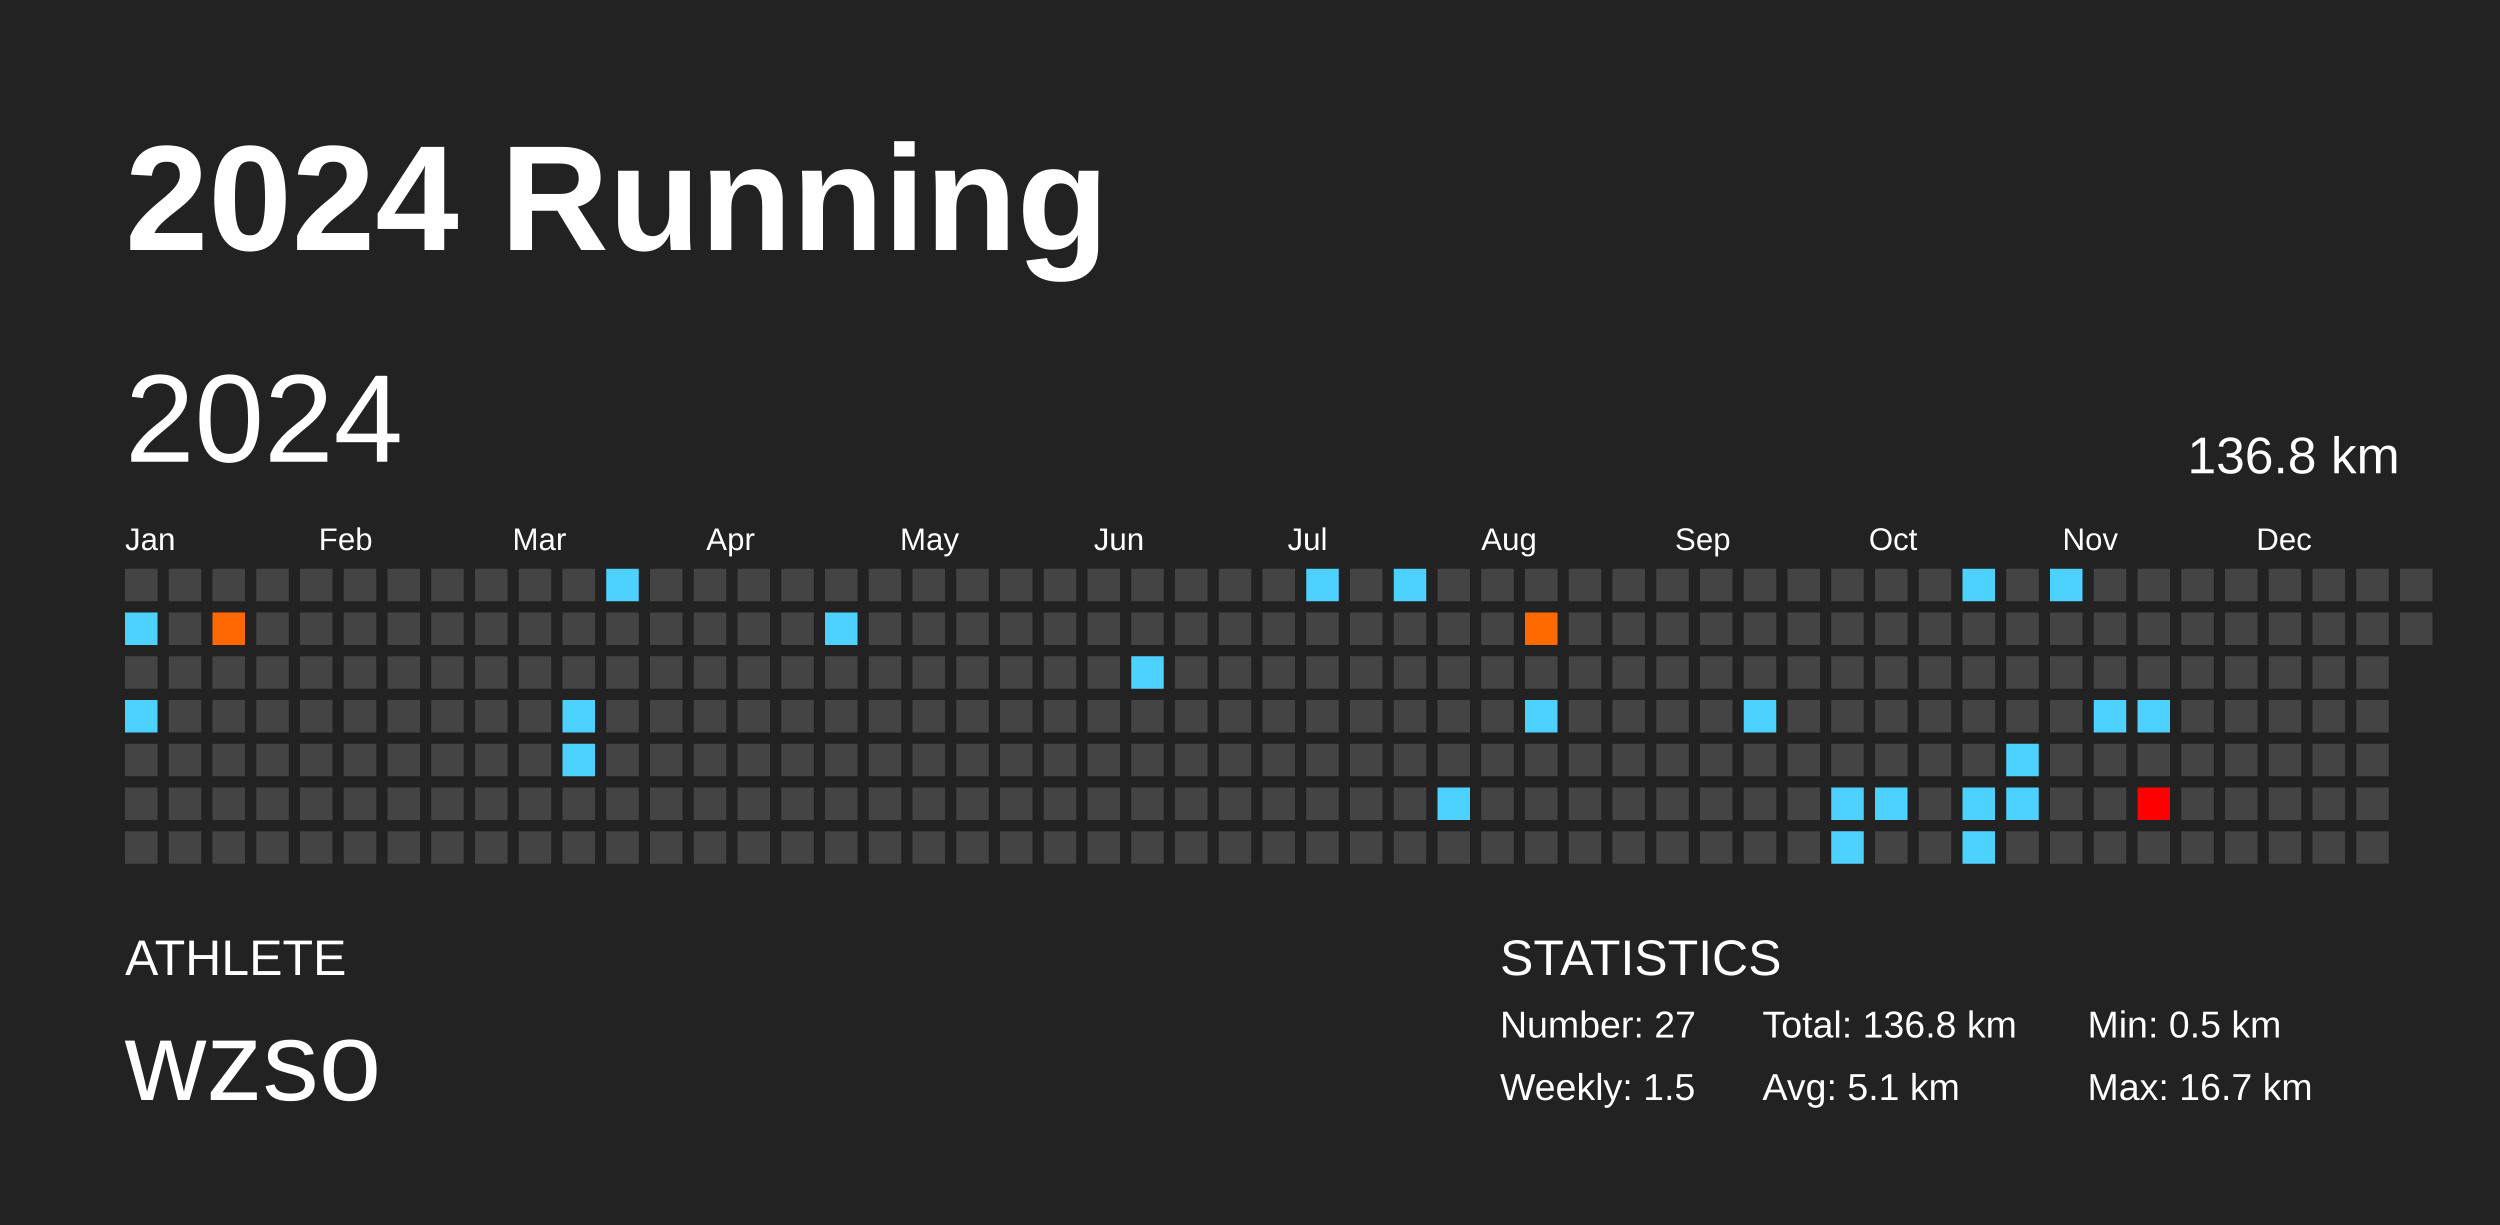
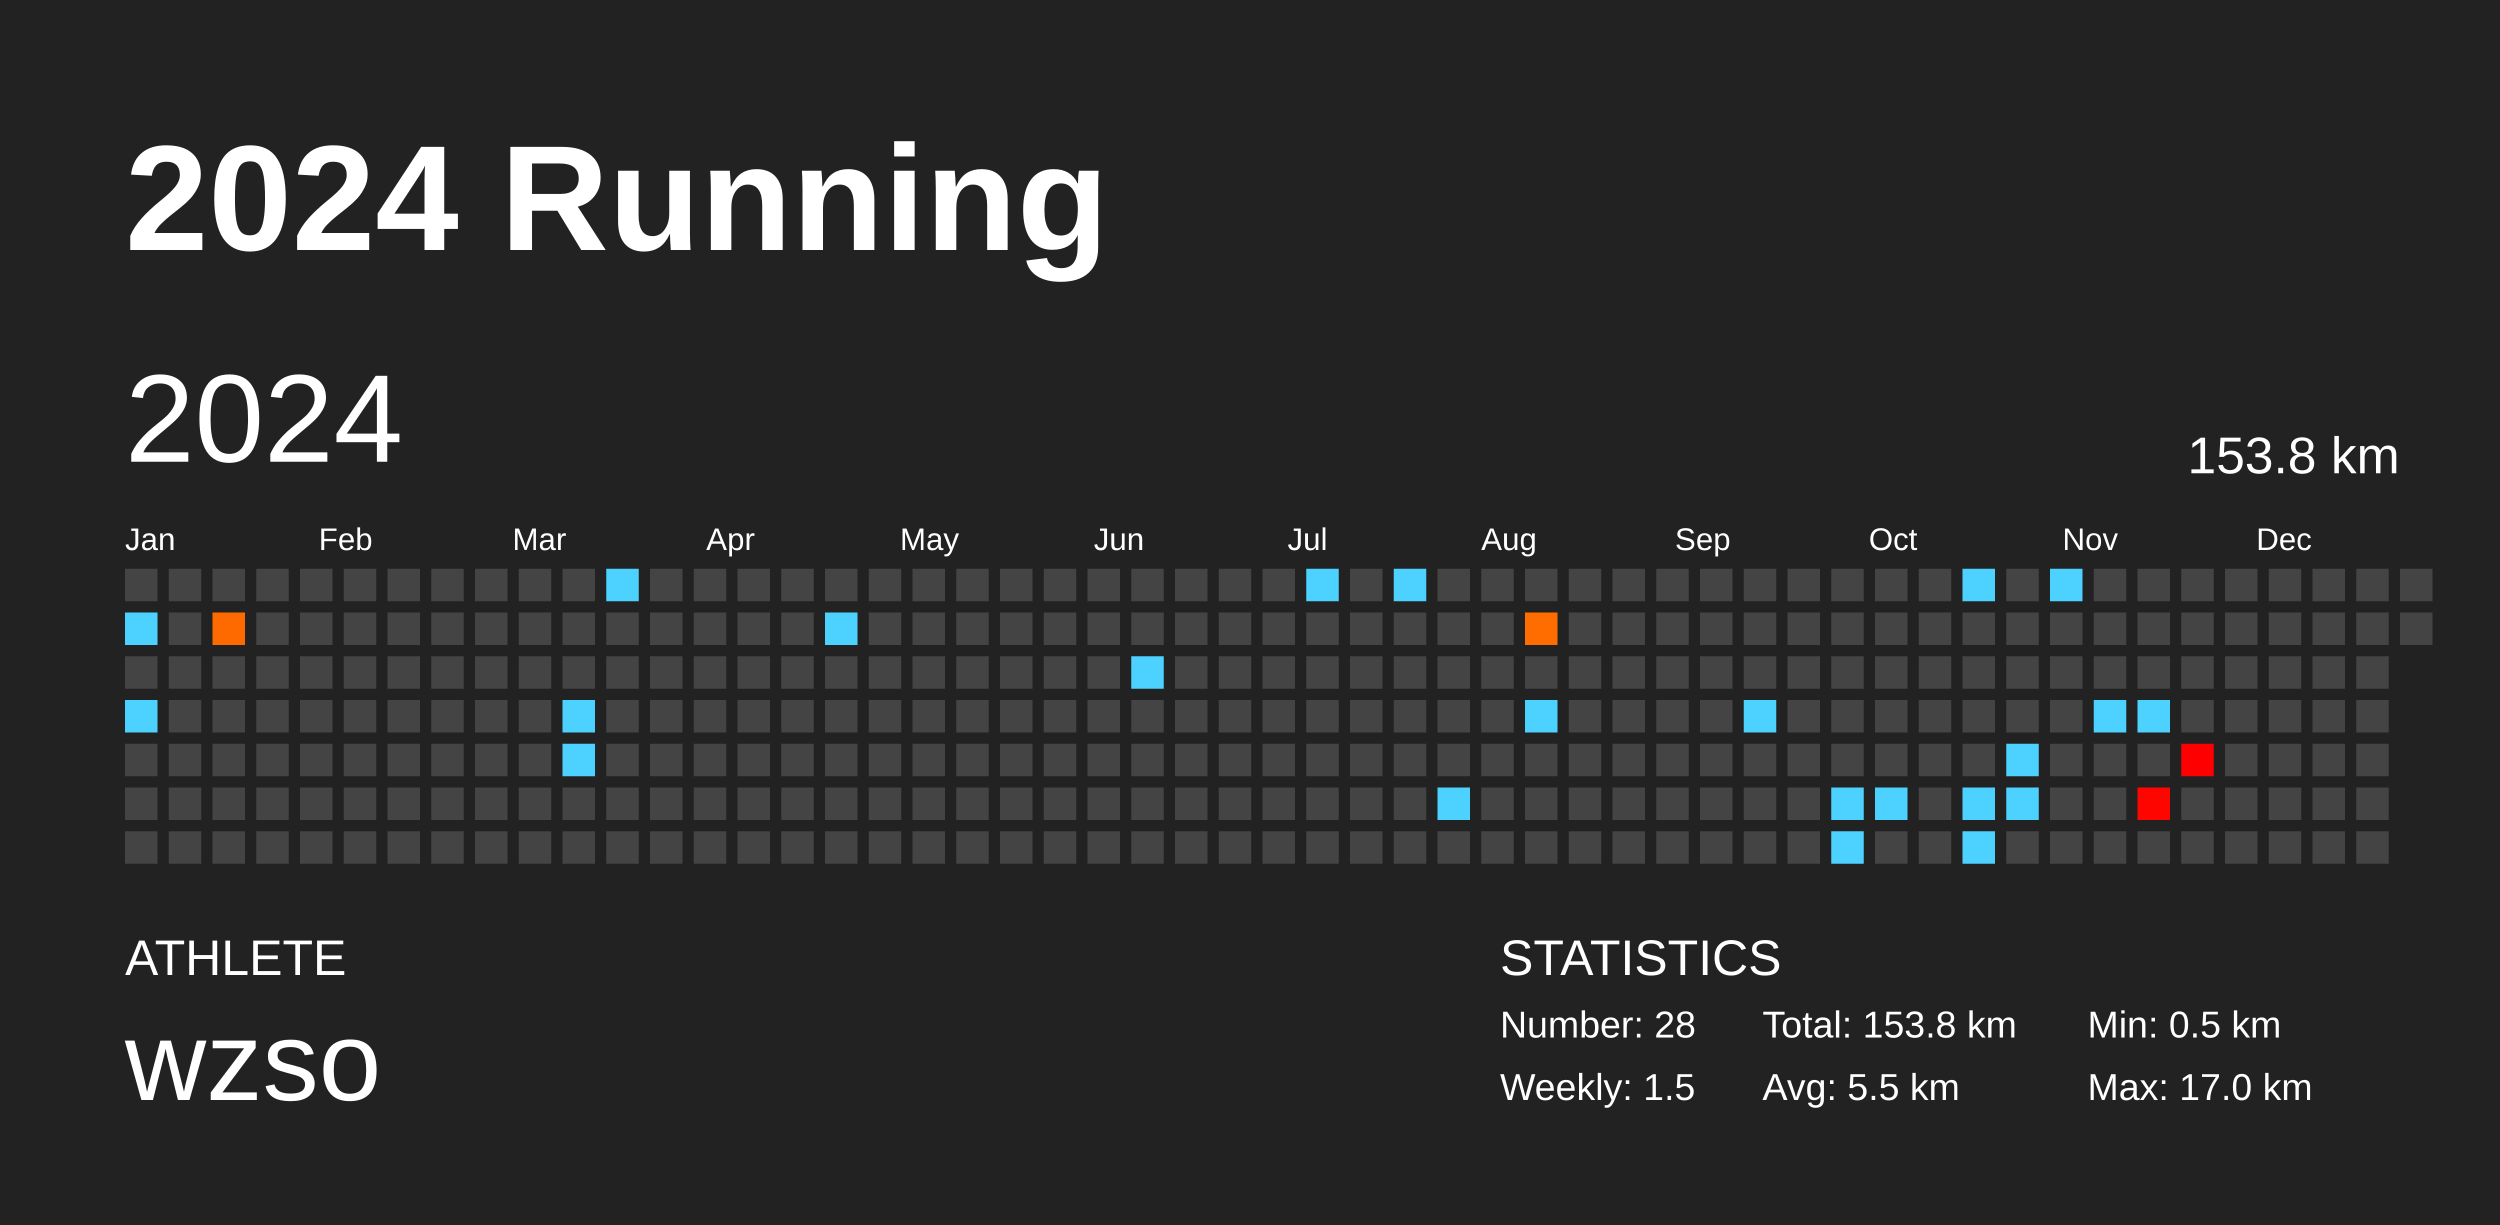
<svg xmlns="http://www.w3.org/2000/svg" baseProfile="full" height="98mm" version="1.1" viewBox="0,0,200,98" width="200mm">
  <defs />
  <rect fill="#222222" height="98" width="200" x="0" y="0" />
  <text fill="#FFFFFF" style="font-size:12px; font-family:Arial; font-weight:bold;" x="10" y="20">2024 Running</text>
  <text fill="#FFFFFF" style="font-size:4px; font-family:Arial" x="10" y="78">ATHLETE</text>
  <text fill="#FFFFFF" style="font-size:9px; font-family:Arial" x="10" y="88">wzso</text>
  <text fill="#FFFFFF" style="font-size:4px; font-family:Arial" x="120" y="78">STATISTICS</text>
-   <text fill="#FFFFFF" style="font-size:3px; font-family:Arial" x="120" y="83">Number: 27</text>
+   <text fill="#FFFFFF" style="font-size:3px; font-family:Arial" x="120" y="83">Number: 28</text>
  <text fill="#FFFFFF" style="font-size:3px; font-family:Arial" x="120" y="88">Weekly: 1.5</text>
-   <text fill="#FFFFFF" style="font-size:3px; font-family:Arial" x="141" y="83">Total: 136.8 km</text>
-   <text fill="#FFFFFF" style="font-size:3px; font-family:Arial" x="141" y="88">Avg: 5.1 km</text>
+   <text fill="#FFFFFF" style="font-size:3px; font-family:Arial" x="141" y="83">Total: 153.8 km</text>
+   <text fill="#FFFFFF" style="font-size:3px; font-family:Arial" x="141" y="88">Avg: 5.5 km</text>
  <text fill="#FFFFFF" style="font-size:3px; font-family:Arial" x="167" y="83">Min: 0.5 km</text>
-   <text fill="#FFFFFF" style="font-size:3px; font-family:Arial" x="167" y="88">Max: 16.7 km</text>
+   <text fill="#FFFFFF" style="font-size:3px; font-family:Arial" x="167" y="88">Max: 17.0 km</text>
  <text dominant-baseline="hanging" fill="#FFFFFF" style="font-size:10.0px; font-family:Arial;" x="10" y="30">2024</text>
-   <text dominant-baseline="hanging" fill="#FFFFFF" style="font-size:4.125px; font-family:Arial;" x="175" y="35">136.8 km</text>
+   <text dominant-baseline="hanging" fill="#FFFFFF" style="font-size:4.125px; font-family:Arial;" x="175" y="35">153.8 km</text>
  <text fill="#FFFFFF" style="font-size:2.5px; font-family:Arial" x="10.0" y="44">Jan</text>
  <text fill="#FFFFFF" style="font-size:2.5px; font-family:Arial" x="25.5" y="44">Feb</text>
  <text fill="#FFFFFF" style="font-size:2.5px; font-family:Arial" x="41.0" y="44">Mar</text>
  <text fill="#FFFFFF" style="font-size:2.5px; font-family:Arial" x="56.5" y="44">Apr</text>
  <text fill="#FFFFFF" style="font-size:2.5px; font-family:Arial" x="72.0" y="44">May</text>
  <text fill="#FFFFFF" style="font-size:2.5px; font-family:Arial" x="87.5" y="44">Jun</text>
  <text fill="#FFFFFF" style="font-size:2.5px; font-family:Arial" x="103.0" y="44">Jul</text>
  <text fill="#FFFFFF" style="font-size:2.5px; font-family:Arial" x="118.5" y="44">Aug</text>
  <text fill="#FFFFFF" style="font-size:2.5px; font-family:Arial" x="134.0" y="44">Sep</text>
  <text fill="#FFFFFF" style="font-size:2.5px; font-family:Arial" x="149.5" y="44">Oct</text>
  <text fill="#FFFFFF" style="font-size:2.5px; font-family:Arial" x="165.0" y="44">Nov</text>
  <text fill="#FFFFFF" style="font-size:2.5px; font-family:Arial" x="180.5" y="44">Dec</text>
  <rect fill="#444444" height="2.6" width="2.6" x="10.0" y="45.5" />
  <rect fill="#4dd2ff" height="2.6" width="2.6" x="10.0" y="49.0" />
  <rect fill="#444444" height="2.6" width="2.6" x="10.0" y="52.5" />
  <rect fill="#4dd2ff" height="2.6" width="2.6" x="10.0" y="56.0" />
  <rect fill="#444444" height="2.6" width="2.6" x="10.0" y="59.5" />
  <rect fill="#444444" height="2.6" width="2.6" x="10.0" y="63.0" />
  <rect fill="#444444" height="2.6" width="2.6" x="10.0" y="66.5" />
  <rect fill="#444444" height="2.6" width="2.6" x="13.5" y="45.5" />
  <rect fill="#444444" height="2.6" width="2.6" x="13.5" y="49.0" />
  <rect fill="#444444" height="2.6" width="2.6" x="13.5" y="52.5" />
  <rect fill="#444444" height="2.6" width="2.6" x="13.5" y="56.0" />
  <rect fill="#444444" height="2.6" width="2.6" x="13.5" y="59.5" />
  <rect fill="#444444" height="2.6" width="2.6" x="13.5" y="63.0" />
  <rect fill="#444444" height="2.6" width="2.6" x="13.5" y="66.5" />
  <rect fill="#444444" height="2.6" width="2.6" x="17.0" y="45.5" />
-   <rect fill="#ff6800" height="2.6" width="2.6" x="17.0" y="49.0" />
+   <rect fill="#ff6a00" height="2.6" width="2.6" x="17.0" y="49.0" />
  <rect fill="#444444" height="2.6" width="2.6" x="17.0" y="52.5" />
  <rect fill="#444444" height="2.6" width="2.6" x="17.0" y="56.0" />
  <rect fill="#444444" height="2.6" width="2.6" x="17.0" y="59.5" />
  <rect fill="#444444" height="2.6" width="2.6" x="17.0" y="63.0" />
  <rect fill="#444444" height="2.6" width="2.6" x="17.0" y="66.5" />
  <rect fill="#444444" height="2.6" width="2.6" x="20.5" y="45.5" />
  <rect fill="#444444" height="2.6" width="2.6" x="20.5" y="49.0" />
  <rect fill="#444444" height="2.6" width="2.6" x="20.5" y="52.5" />
  <rect fill="#444444" height="2.6" width="2.6" x="20.5" y="56.0" />
  <rect fill="#444444" height="2.6" width="2.6" x="20.5" y="59.5" />
  <rect fill="#444444" height="2.6" width="2.6" x="20.5" y="63.0" />
  <rect fill="#444444" height="2.6" width="2.6" x="20.5" y="66.5" />
  <rect fill="#444444" height="2.6" width="2.6" x="24.0" y="45.5" />
  <rect fill="#444444" height="2.6" width="2.6" x="24.0" y="49.0" />
  <rect fill="#444444" height="2.6" width="2.6" x="24.0" y="52.5" />
  <rect fill="#444444" height="2.6" width="2.6" x="24.0" y="56.0" />
  <rect fill="#444444" height="2.6" width="2.6" x="24.0" y="59.5" />
  <rect fill="#444444" height="2.6" width="2.6" x="24.0" y="63.0" />
  <rect fill="#444444" height="2.6" width="2.6" x="24.0" y="66.5" />
  <rect fill="#444444" height="2.6" width="2.6" x="27.5" y="45.5" />
  <rect fill="#444444" height="2.6" width="2.6" x="27.5" y="49.0" />
  <rect fill="#444444" height="2.6" width="2.6" x="27.5" y="52.5" />
  <rect fill="#444444" height="2.6" width="2.6" x="27.5" y="56.0" />
  <rect fill="#444444" height="2.6" width="2.6" x="27.5" y="59.5" />
  <rect fill="#444444" height="2.6" width="2.6" x="27.5" y="63.0" />
  <rect fill="#444444" height="2.6" width="2.6" x="27.5" y="66.5" />
  <rect fill="#444444" height="2.6" width="2.6" x="31.0" y="45.5" />
  <rect fill="#444444" height="2.6" width="2.6" x="31.0" y="49.0" />
  <rect fill="#444444" height="2.6" width="2.6" x="31.0" y="52.5" />
  <rect fill="#444444" height="2.6" width="2.6" x="31.0" y="56.0" />
  <rect fill="#444444" height="2.6" width="2.6" x="31.0" y="59.5" />
  <rect fill="#444444" height="2.6" width="2.6" x="31.0" y="63.0" />
  <rect fill="#444444" height="2.6" width="2.6" x="31.0" y="66.5" />
  <rect fill="#444444" height="2.6" width="2.6" x="34.5" y="45.5" />
  <rect fill="#444444" height="2.6" width="2.6" x="34.5" y="49.0" />
  <rect fill="#444444" height="2.6" width="2.6" x="34.5" y="52.5" />
  <rect fill="#444444" height="2.6" width="2.6" x="34.5" y="56.0" />
  <rect fill="#444444" height="2.6" width="2.6" x="34.5" y="59.5" />
  <rect fill="#444444" height="2.6" width="2.6" x="34.5" y="63.0" />
  <rect fill="#444444" height="2.6" width="2.6" x="34.5" y="66.5" />
  <rect fill="#444444" height="2.6" width="2.6" x="38.0" y="45.5" />
  <rect fill="#444444" height="2.6" width="2.6" x="38.0" y="49.0" />
  <rect fill="#444444" height="2.6" width="2.6" x="38.0" y="52.5" />
  <rect fill="#444444" height="2.6" width="2.6" x="38.0" y="56.0" />
  <rect fill="#444444" height="2.6" width="2.6" x="38.0" y="59.5" />
  <rect fill="#444444" height="2.6" width="2.6" x="38.0" y="63.0" />
  <rect fill="#444444" height="2.6" width="2.6" x="38.0" y="66.5" />
  <rect fill="#444444" height="2.6" width="2.6" x="41.5" y="45.5" />
  <rect fill="#444444" height="2.6" width="2.6" x="41.5" y="49.0" />
  <rect fill="#444444" height="2.6" width="2.6" x="41.5" y="52.5" />
  <rect fill="#444444" height="2.6" width="2.6" x="41.5" y="56.0" />
  <rect fill="#444444" height="2.6" width="2.6" x="41.5" y="59.5" />
  <rect fill="#444444" height="2.6" width="2.6" x="41.5" y="63.0" />
  <rect fill="#444444" height="2.6" width="2.6" x="41.5" y="66.5" />
  <rect fill="#444444" height="2.6" width="2.6" x="45.0" y="45.5" />
  <rect fill="#444444" height="2.6" width="2.6" x="45.0" y="49.0" />
  <rect fill="#444444" height="2.6" width="2.6" x="45.0" y="52.5" />
  <rect fill="#4dd2ff" height="2.6" width="2.6" x="45.0" y="56.0" />
  <rect fill="#4dd2ff" height="2.6" width="2.6" x="45.0" y="59.5" />
  <rect fill="#444444" height="2.6" width="2.6" x="45.0" y="63.0" />
  <rect fill="#444444" height="2.6" width="2.6" x="45.0" y="66.5" />
  <rect fill="#4dd2ff" height="2.6" width="2.6" x="48.5" y="45.5" />
  <rect fill="#444444" height="2.6" width="2.6" x="48.5" y="49.0" />
  <rect fill="#444444" height="2.6" width="2.6" x="48.5" y="52.5" />
  <rect fill="#444444" height="2.6" width="2.6" x="48.5" y="56.0" />
  <rect fill="#444444" height="2.6" width="2.6" x="48.5" y="59.5" />
  <rect fill="#444444" height="2.6" width="2.6" x="48.5" y="63.0" />
  <rect fill="#444444" height="2.6" width="2.6" x="48.5" y="66.5" />
  <rect fill="#444444" height="2.6" width="2.6" x="52.0" y="45.5" />
  <rect fill="#444444" height="2.6" width="2.6" x="52.0" y="49.0" />
  <rect fill="#444444" height="2.6" width="2.6" x="52.0" y="52.5" />
  <rect fill="#444444" height="2.6" width="2.6" x="52.0" y="56.0" />
  <rect fill="#444444" height="2.6" width="2.6" x="52.0" y="59.5" />
  <rect fill="#444444" height="2.6" width="2.6" x="52.0" y="63.0" />
  <rect fill="#444444" height="2.6" width="2.6" x="52.0" y="66.5" />
  <rect fill="#444444" height="2.6" width="2.6" x="55.5" y="45.5" />
  <rect fill="#444444" height="2.6" width="2.6" x="55.5" y="49.0" />
  <rect fill="#444444" height="2.6" width="2.6" x="55.5" y="52.5" />
  <rect fill="#444444" height="2.6" width="2.6" x="55.5" y="56.0" />
  <rect fill="#444444" height="2.6" width="2.6" x="55.5" y="59.5" />
  <rect fill="#444444" height="2.6" width="2.6" x="55.5" y="63.0" />
  <rect fill="#444444" height="2.6" width="2.6" x="55.5" y="66.5" />
  <rect fill="#444444" height="2.6" width="2.6" x="59.0" y="45.5" />
  <rect fill="#444444" height="2.6" width="2.6" x="59.0" y="49.0" />
  <rect fill="#444444" height="2.6" width="2.6" x="59.0" y="52.5" />
  <rect fill="#444444" height="2.6" width="2.6" x="59.0" y="56.0" />
  <rect fill="#444444" height="2.6" width="2.6" x="59.0" y="59.5" />
  <rect fill="#444444" height="2.6" width="2.6" x="59.0" y="63.0" />
  <rect fill="#444444" height="2.6" width="2.6" x="59.0" y="66.5" />
  <rect fill="#444444" height="2.6" width="2.6" x="62.5" y="45.5" />
  <rect fill="#444444" height="2.6" width="2.6" x="62.5" y="49.0" />
  <rect fill="#444444" height="2.6" width="2.6" x="62.5" y="52.5" />
  <rect fill="#444444" height="2.6" width="2.6" x="62.5" y="56.0" />
  <rect fill="#444444" height="2.6" width="2.6" x="62.5" y="59.5" />
  <rect fill="#444444" height="2.6" width="2.6" x="62.5" y="63.0" />
  <rect fill="#444444" height="2.6" width="2.6" x="62.5" y="66.5" />
  <rect fill="#444444" height="2.6" width="2.6" x="66.0" y="45.5" />
  <rect fill="#4dd2ff" height="2.6" width="2.6" x="66.0" y="49.0" />
  <rect fill="#444444" height="2.6" width="2.6" x="66.0" y="52.5" />
  <rect fill="#444444" height="2.6" width="2.6" x="66.0" y="56.0" />
  <rect fill="#444444" height="2.6" width="2.6" x="66.0" y="59.5" />
  <rect fill="#444444" height="2.6" width="2.6" x="66.0" y="63.0" />
  <rect fill="#444444" height="2.6" width="2.6" x="66.0" y="66.5" />
  <rect fill="#444444" height="2.6" width="2.6" x="69.5" y="45.5" />
  <rect fill="#444444" height="2.6" width="2.6" x="69.5" y="49.0" />
  <rect fill="#444444" height="2.6" width="2.6" x="69.5" y="52.5" />
  <rect fill="#444444" height="2.6" width="2.6" x="69.5" y="56.0" />
  <rect fill="#444444" height="2.6" width="2.6" x="69.5" y="59.5" />
  <rect fill="#444444" height="2.6" width="2.6" x="69.5" y="63.0" />
  <rect fill="#444444" height="2.6" width="2.6" x="69.5" y="66.5" />
  <rect fill="#444444" height="2.6" width="2.6" x="73.0" y="45.5" />
  <rect fill="#444444" height="2.6" width="2.6" x="73.0" y="49.0" />
  <rect fill="#444444" height="2.6" width="2.6" x="73.0" y="52.5" />
  <rect fill="#444444" height="2.6" width="2.6" x="73.0" y="56.0" />
  <rect fill="#444444" height="2.6" width="2.6" x="73.0" y="59.5" />
  <rect fill="#444444" height="2.6" width="2.6" x="73.0" y="63.0" />
  <rect fill="#444444" height="2.6" width="2.6" x="73.0" y="66.5" />
  <rect fill="#444444" height="2.6" width="2.6" x="76.5" y="45.5" />
  <rect fill="#444444" height="2.6" width="2.6" x="76.5" y="49.0" />
  <rect fill="#444444" height="2.6" width="2.6" x="76.5" y="52.5" />
  <rect fill="#444444" height="2.6" width="2.6" x="76.5" y="56.0" />
  <rect fill="#444444" height="2.6" width="2.6" x="76.5" y="59.5" />
  <rect fill="#444444" height="2.6" width="2.6" x="76.5" y="63.0" />
  <rect fill="#444444" height="2.6" width="2.6" x="76.5" y="66.5" />
  <rect fill="#444444" height="2.6" width="2.6" x="80.0" y="45.5" />
  <rect fill="#444444" height="2.6" width="2.6" x="80.0" y="49.0" />
  <rect fill="#444444" height="2.6" width="2.6" x="80.0" y="52.5" />
  <rect fill="#444444" height="2.6" width="2.6" x="80.0" y="56.0" />
  <rect fill="#444444" height="2.6" width="2.6" x="80.0" y="59.5" />
  <rect fill="#444444" height="2.6" width="2.6" x="80.0" y="63.0" />
  <rect fill="#444444" height="2.6" width="2.6" x="80.0" y="66.5" />
  <rect fill="#444444" height="2.6" width="2.6" x="83.5" y="45.5" />
  <rect fill="#444444" height="2.6" width="2.6" x="83.5" y="49.0" />
  <rect fill="#444444" height="2.6" width="2.6" x="83.5" y="52.5" />
  <rect fill="#444444" height="2.6" width="2.6" x="83.5" y="56.0" />
  <rect fill="#444444" height="2.6" width="2.6" x="83.5" y="59.5" />
  <rect fill="#444444" height="2.6" width="2.6" x="83.5" y="63.0" />
  <rect fill="#444444" height="2.6" width="2.6" x="83.5" y="66.5" />
  <rect fill="#444444" height="2.6" width="2.6" x="87.0" y="45.5" />
  <rect fill="#444444" height="2.6" width="2.6" x="87.0" y="49.0" />
  <rect fill="#444444" height="2.6" width="2.6" x="87.0" y="52.5" />
  <rect fill="#444444" height="2.6" width="2.6" x="87.0" y="56.0" />
  <rect fill="#444444" height="2.6" width="2.6" x="87.0" y="59.5" />
  <rect fill="#444444" height="2.6" width="2.6" x="87.0" y="63.0" />
  <rect fill="#444444" height="2.6" width="2.6" x="87.0" y="66.5" />
  <rect fill="#444444" height="2.6" width="2.6" x="90.5" y="45.5" />
  <rect fill="#444444" height="2.6" width="2.6" x="90.5" y="49.0" />
  <rect fill="#4dd2ff" height="2.6" width="2.6" x="90.5" y="52.5" />
  <rect fill="#444444" height="2.6" width="2.6" x="90.5" y="56.0" />
  <rect fill="#444444" height="2.6" width="2.6" x="90.5" y="59.5" />
  <rect fill="#444444" height="2.6" width="2.6" x="90.5" y="63.0" />
  <rect fill="#444444" height="2.6" width="2.6" x="90.5" y="66.5" />
  <rect fill="#444444" height="2.6" width="2.6" x="94.0" y="45.5" />
  <rect fill="#444444" height="2.6" width="2.6" x="94.0" y="49.0" />
  <rect fill="#444444" height="2.6" width="2.6" x="94.0" y="52.5" />
  <rect fill="#444444" height="2.6" width="2.6" x="94.0" y="56.0" />
  <rect fill="#444444" height="2.6" width="2.6" x="94.0" y="59.5" />
  <rect fill="#444444" height="2.6" width="2.6" x="94.0" y="63.0" />
  <rect fill="#444444" height="2.6" width="2.6" x="94.0" y="66.5" />
  <rect fill="#444444" height="2.6" width="2.6" x="97.5" y="45.5" />
  <rect fill="#444444" height="2.6" width="2.6" x="97.5" y="49.0" />
  <rect fill="#444444" height="2.6" width="2.6" x="97.5" y="52.5" />
  <rect fill="#444444" height="2.6" width="2.6" x="97.5" y="56.0" />
  <rect fill="#444444" height="2.6" width="2.6" x="97.5" y="59.5" />
  <rect fill="#444444" height="2.6" width="2.6" x="97.5" y="63.0" />
  <rect fill="#444444" height="2.6" width="2.6" x="97.5" y="66.5" />
  <rect fill="#444444" height="2.6" width="2.6" x="101.0" y="45.5" />
  <rect fill="#444444" height="2.6" width="2.6" x="101.0" y="49.0" />
  <rect fill="#444444" height="2.6" width="2.6" x="101.0" y="52.5" />
  <rect fill="#444444" height="2.6" width="2.6" x="101.0" y="56.0" />
  <rect fill="#444444" height="2.6" width="2.6" x="101.0" y="59.5" />
  <rect fill="#444444" height="2.6" width="2.6" x="101.0" y="63.0" />
  <rect fill="#444444" height="2.6" width="2.6" x="101.0" y="66.5" />
  <rect fill="#4dd2ff" height="2.6" width="2.6" x="104.5" y="45.5" />
  <rect fill="#444444" height="2.6" width="2.6" x="104.5" y="49.0" />
  <rect fill="#444444" height="2.6" width="2.6" x="104.5" y="52.5" />
  <rect fill="#444444" height="2.6" width="2.6" x="104.5" y="56.0" />
  <rect fill="#444444" height="2.6" width="2.6" x="104.5" y="59.5" />
  <rect fill="#444444" height="2.6" width="2.6" x="104.5" y="63.0" />
  <rect fill="#444444" height="2.6" width="2.6" x="104.5" y="66.5" />
  <rect fill="#444444" height="2.6" width="2.6" x="108.0" y="45.5" />
  <rect fill="#444444" height="2.6" width="2.6" x="108.0" y="49.0" />
  <rect fill="#444444" height="2.6" width="2.6" x="108.0" y="52.5" />
  <rect fill="#444444" height="2.6" width="2.6" x="108.0" y="56.0" />
  <rect fill="#444444" height="2.6" width="2.6" x="108.0" y="59.5" />
  <rect fill="#444444" height="2.6" width="2.6" x="108.0" y="63.0" />
  <rect fill="#444444" height="2.6" width="2.6" x="108.0" y="66.5" />
  <rect fill="#4dd2ff" height="2.6" width="2.6" x="111.5" y="45.5" />
  <rect fill="#444444" height="2.6" width="2.6" x="111.5" y="49.0" />
  <rect fill="#444444" height="2.6" width="2.6" x="111.5" y="52.5" />
  <rect fill="#444444" height="2.6" width="2.6" x="111.5" y="56.0" />
  <rect fill="#444444" height="2.6" width="2.6" x="111.5" y="59.5" />
  <rect fill="#444444" height="2.6" width="2.6" x="111.5" y="63.0" />
  <rect fill="#444444" height="2.6" width="2.6" x="111.5" y="66.5" />
  <rect fill="#444444" height="2.6" width="2.6" x="115.0" y="45.5" />
  <rect fill="#444444" height="2.6" width="2.6" x="115.0" y="49.0" />
  <rect fill="#444444" height="2.6" width="2.6" x="115.0" y="52.5" />
  <rect fill="#444444" height="2.6" width="2.6" x="115.0" y="56.0" />
  <rect fill="#444444" height="2.6" width="2.6" x="115.0" y="59.5" />
  <rect fill="#4dd2ff" height="2.6" width="2.6" x="115.0" y="63.0" />
  <rect fill="#444444" height="2.6" width="2.6" x="115.0" y="66.5" />
  <rect fill="#444444" height="2.6" width="2.6" x="118.5" y="45.5" />
  <rect fill="#444444" height="2.6" width="2.6" x="118.5" y="49.0" />
  <rect fill="#444444" height="2.6" width="2.6" x="118.5" y="52.5" />
  <rect fill="#444444" height="2.6" width="2.6" x="118.5" y="56.0" />
  <rect fill="#444444" height="2.6" width="2.6" x="118.5" y="59.5" />
  <rect fill="#444444" height="2.6" width="2.6" x="118.5" y="63.0" />
  <rect fill="#444444" height="2.6" width="2.6" x="118.5" y="66.5" />
  <rect fill="#444444" height="2.6" width="2.6" x="122.0" y="45.5" />
-   <rect fill="#ff6a00" height="2.6" width="2.6" x="122.0" y="49.0" />
+   <rect fill="#ff6c00" height="2.6" width="2.6" x="122.0" y="49.0" />
  <rect fill="#444444" height="2.6" width="2.6" x="122.0" y="52.5" />
  <rect fill="#4dd2ff" height="2.6" width="2.6" x="122.0" y="56.0" />
  <rect fill="#444444" height="2.6" width="2.6" x="122.0" y="59.5" />
  <rect fill="#444444" height="2.6" width="2.6" x="122.0" y="63.0" />
  <rect fill="#444444" height="2.6" width="2.6" x="122.0" y="66.5" />
  <rect fill="#444444" height="2.6" width="2.6" x="125.5" y="45.5" />
  <rect fill="#444444" height="2.6" width="2.6" x="125.5" y="49.0" />
  <rect fill="#444444" height="2.6" width="2.6" x="125.5" y="52.5" />
  <rect fill="#444444" height="2.6" width="2.6" x="125.5" y="56.0" />
  <rect fill="#444444" height="2.6" width="2.6" x="125.5" y="59.5" />
  <rect fill="#444444" height="2.6" width="2.6" x="125.5" y="63.0" />
  <rect fill="#444444" height="2.6" width="2.6" x="125.5" y="66.5" />
  <rect fill="#444444" height="2.6" width="2.6" x="129.0" y="45.5" />
  <rect fill="#444444" height="2.6" width="2.6" x="129.0" y="49.0" />
  <rect fill="#444444" height="2.6" width="2.6" x="129.0" y="52.5" />
  <rect fill="#444444" height="2.6" width="2.6" x="129.0" y="56.0" />
  <rect fill="#444444" height="2.6" width="2.6" x="129.0" y="59.5" />
  <rect fill="#444444" height="2.6" width="2.6" x="129.0" y="63.0" />
  <rect fill="#444444" height="2.6" width="2.6" x="129.0" y="66.5" />
  <rect fill="#444444" height="2.6" width="2.6" x="132.5" y="45.5" />
  <rect fill="#444444" height="2.6" width="2.6" x="132.5" y="49.0" />
  <rect fill="#444444" height="2.6" width="2.6" x="132.5" y="52.5" />
  <rect fill="#444444" height="2.6" width="2.6" x="132.5" y="56.0" />
  <rect fill="#444444" height="2.6" width="2.6" x="132.5" y="59.5" />
  <rect fill="#444444" height="2.6" width="2.6" x="132.5" y="63.0" />
  <rect fill="#444444" height="2.6" width="2.6" x="132.5" y="66.5" />
  <rect fill="#444444" height="2.6" width="2.6" x="136.0" y="45.5" />
  <rect fill="#444444" height="2.6" width="2.6" x="136.0" y="49.0" />
  <rect fill="#444444" height="2.6" width="2.6" x="136.0" y="52.5" />
  <rect fill="#444444" height="2.6" width="2.6" x="136.0" y="56.0" />
  <rect fill="#444444" height="2.6" width="2.6" x="136.0" y="59.5" />
  <rect fill="#444444" height="2.6" width="2.6" x="136.0" y="63.0" />
  <rect fill="#444444" height="2.6" width="2.6" x="136.0" y="66.5" />
  <rect fill="#444444" height="2.6" width="2.6" x="139.5" y="45.5" />
  <rect fill="#444444" height="2.6" width="2.6" x="139.5" y="49.0" />
  <rect fill="#444444" height="2.6" width="2.6" x="139.5" y="52.5" />
  <rect fill="#4dd2ff" height="2.6" width="2.6" x="139.5" y="56.0" />
  <rect fill="#444444" height="2.6" width="2.6" x="139.5" y="59.5" />
  <rect fill="#444444" height="2.6" width="2.6" x="139.5" y="63.0" />
  <rect fill="#444444" height="2.6" width="2.6" x="139.5" y="66.5" />
  <rect fill="#444444" height="2.6" width="2.6" x="143.0" y="45.5" />
  <rect fill="#444444" height="2.6" width="2.6" x="143.0" y="49.0" />
  <rect fill="#444444" height="2.6" width="2.6" x="143.0" y="52.5" />
  <rect fill="#444444" height="2.6" width="2.6" x="143.0" y="56.0" />
  <rect fill="#444444" height="2.6" width="2.6" x="143.0" y="59.5" />
  <rect fill="#444444" height="2.6" width="2.6" x="143.0" y="63.0" />
  <rect fill="#444444" height="2.6" width="2.6" x="143.0" y="66.5" />
  <rect fill="#444444" height="2.6" width="2.6" x="146.5" y="45.5" />
  <rect fill="#444444" height="2.6" width="2.6" x="146.5" y="49.0" />
  <rect fill="#444444" height="2.6" width="2.6" x="146.5" y="52.5" />
  <rect fill="#444444" height="2.6" width="2.6" x="146.5" y="56.0" />
  <rect fill="#444444" height="2.6" width="2.6" x="146.5" y="59.5" />
  <rect fill="#4dd2ff" height="2.6" width="2.6" x="146.5" y="63.0" />
  <rect fill="#4dd2ff" height="2.6" width="2.6" x="146.5" y="66.5" />
  <rect fill="#444444" height="2.6" width="2.6" x="150.0" y="45.5" />
  <rect fill="#444444" height="2.6" width="2.6" x="150.0" y="49.0" />
  <rect fill="#444444" height="2.6" width="2.6" x="150.0" y="52.5" />
  <rect fill="#444444" height="2.6" width="2.6" x="150.0" y="56.0" />
  <rect fill="#444444" height="2.6" width="2.6" x="150.0" y="59.5" />
  <rect fill="#4dd2ff" height="2.6" width="2.6" x="150.0" y="63.0" />
  <rect fill="#444444" height="2.6" width="2.6" x="150.0" y="66.5" />
  <rect fill="#444444" height="2.6" width="2.6" x="153.5" y="45.5" />
  <rect fill="#444444" height="2.6" width="2.6" x="153.5" y="49.0" />
  <rect fill="#444444" height="2.6" width="2.6" x="153.5" y="52.5" />
  <rect fill="#444444" height="2.6" width="2.6" x="153.5" y="56.0" />
  <rect fill="#444444" height="2.6" width="2.6" x="153.5" y="59.5" />
  <rect fill="#444444" height="2.6" width="2.6" x="153.5" y="63.0" />
  <rect fill="#444444" height="2.6" width="2.6" x="153.5" y="66.5" />
  <rect fill="#4dd2ff" height="2.6" width="2.6" x="157.0" y="45.5" />
  <rect fill="#444444" height="2.6" width="2.6" x="157.0" y="49.0" />
  <rect fill="#444444" height="2.6" width="2.6" x="157.0" y="52.5" />
  <rect fill="#444444" height="2.6" width="2.6" x="157.0" y="56.0" />
  <rect fill="#444444" height="2.6" width="2.6" x="157.0" y="59.5" />
  <rect fill="#4dd2ff" height="2.6" width="2.6" x="157.0" y="63.0" />
  <rect fill="#4dd2ff" height="2.6" width="2.6" x="157.0" y="66.5" />
  <rect fill="#444444" height="2.6" width="2.6" x="160.5" y="45.5" />
  <rect fill="#444444" height="2.6" width="2.6" x="160.5" y="49.0" />
  <rect fill="#444444" height="2.6" width="2.6" x="160.5" y="52.5" />
  <rect fill="#444444" height="2.6" width="2.6" x="160.5" y="56.0" />
  <rect fill="#4dd2ff" height="2.6" width="2.6" x="160.5" y="59.5" />
  <rect fill="#4dd2ff" height="2.6" width="2.6" x="160.5" y="63.0" />
  <rect fill="#444444" height="2.6" width="2.6" x="160.5" y="66.5" />
  <rect fill="#4dd2ff" height="2.6" width="2.6" x="164.0" y="45.5" />
  <rect fill="#444444" height="2.6" width="2.6" x="164.0" y="49.0" />
  <rect fill="#444444" height="2.6" width="2.6" x="164.0" y="52.5" />
  <rect fill="#444444" height="2.6" width="2.6" x="164.0" y="56.0" />
  <rect fill="#444444" height="2.6" width="2.6" x="164.0" y="59.5" />
  <rect fill="#444444" height="2.6" width="2.6" x="164.0" y="63.0" />
  <rect fill="#444444" height="2.6" width="2.6" x="164.0" y="66.5" />
  <rect fill="#444444" height="2.6" width="2.6" x="167.5" y="45.5" />
  <rect fill="#444444" height="2.6" width="2.6" x="167.5" y="49.0" />
  <rect fill="#444444" height="2.6" width="2.6" x="167.5" y="52.5" />
  <rect fill="#4dd2ff" height="2.6" width="2.6" x="167.5" y="56.0" />
  <rect fill="#444444" height="2.6" width="2.6" x="167.5" y="59.5" />
  <rect fill="#444444" height="2.6" width="2.6" x="167.5" y="63.0" />
  <rect fill="#444444" height="2.6" width="2.6" x="167.5" y="66.5" />
  <rect fill="#444444" height="2.6" width="2.6" x="171.0" y="45.5" />
  <rect fill="#444444" height="2.6" width="2.6" x="171.0" y="49.0" />
  <rect fill="#444444" height="2.6" width="2.6" x="171.0" y="52.5" />
  <rect fill="#4dd2ff" height="2.6" width="2.6" x="171.0" y="56.0" />
  <rect fill="#444444" height="2.6" width="2.6" x="171.0" y="59.5" />
-   <rect fill="#ff0000" height="2.6" width="2.6" x="171.0" y="63.0" />
+   <rect fill="#ff0500" height="2.6" width="2.6" x="171.0" y="63.0" />
  <rect fill="#444444" height="2.6" width="2.6" x="171.0" y="66.5" />
  <rect fill="#444444" height="2.6" width="2.6" x="174.5" y="45.5" />
  <rect fill="#444444" height="2.6" width="2.6" x="174.5" y="49.0" />
  <rect fill="#444444" height="2.6" width="2.6" x="174.5" y="52.5" />
  <rect fill="#444444" height="2.6" width="2.6" x="174.5" y="56.0" />
-   <rect fill="#444444" height="2.6" width="2.6" x="174.5" y="59.5" />
+   <rect fill="#ff0000" height="2.6" width="2.6" x="174.5" y="59.5" />
  <rect fill="#444444" height="2.6" width="2.6" x="174.5" y="63.0" />
  <rect fill="#444444" height="2.6" width="2.6" x="174.5" y="66.5" />
  <rect fill="#444444" height="2.6" width="2.6" x="178.0" y="45.5" />
  <rect fill="#444444" height="2.6" width="2.6" x="178.0" y="49.0" />
  <rect fill="#444444" height="2.6" width="2.6" x="178.0" y="52.5" />
  <rect fill="#444444" height="2.6" width="2.6" x="178.0" y="56.0" />
  <rect fill="#444444" height="2.6" width="2.6" x="178.0" y="59.5" />
  <rect fill="#444444" height="2.6" width="2.6" x="178.0" y="63.0" />
  <rect fill="#444444" height="2.6" width="2.6" x="178.0" y="66.5" />
  <rect fill="#444444" height="2.6" width="2.6" x="181.5" y="45.5" />
  <rect fill="#444444" height="2.6" width="2.6" x="181.5" y="49.0" />
  <rect fill="#444444" height="2.6" width="2.6" x="181.5" y="52.5" />
  <rect fill="#444444" height="2.6" width="2.6" x="181.5" y="56.0" />
  <rect fill="#444444" height="2.6" width="2.6" x="181.5" y="59.5" />
  <rect fill="#444444" height="2.6" width="2.6" x="181.5" y="63.0" />
  <rect fill="#444444" height="2.6" width="2.6" x="181.5" y="66.5" />
  <rect fill="#444444" height="2.6" width="2.6" x="185.0" y="45.5" />
  <rect fill="#444444" height="2.6" width="2.6" x="185.0" y="49.0" />
  <rect fill="#444444" height="2.6" width="2.6" x="185.0" y="52.5" />
  <rect fill="#444444" height="2.6" width="2.6" x="185.0" y="56.0" />
  <rect fill="#444444" height="2.6" width="2.6" x="185.0" y="59.5" />
  <rect fill="#444444" height="2.6" width="2.6" x="185.0" y="63.0" />
  <rect fill="#444444" height="2.6" width="2.6" x="185.0" y="66.5" />
  <rect fill="#444444" height="2.6" width="2.6" x="188.5" y="45.5" />
  <rect fill="#444444" height="2.6" width="2.6" x="188.5" y="49.0" />
  <rect fill="#444444" height="2.6" width="2.6" x="188.5" y="52.5" />
  <rect fill="#444444" height="2.6" width="2.6" x="188.5" y="56.0" />
  <rect fill="#444444" height="2.6" width="2.6" x="188.5" y="59.5" />
  <rect fill="#444444" height="2.6" width="2.6" x="188.5" y="63.0" />
  <rect fill="#444444" height="2.6" width="2.6" x="188.5" y="66.5" />
  <rect fill="#444444" height="2.6" width="2.6" x="192.0" y="45.5" />
  <rect fill="#444444" height="2.6" width="2.6" x="192.0" y="49.0" />
</svg>
